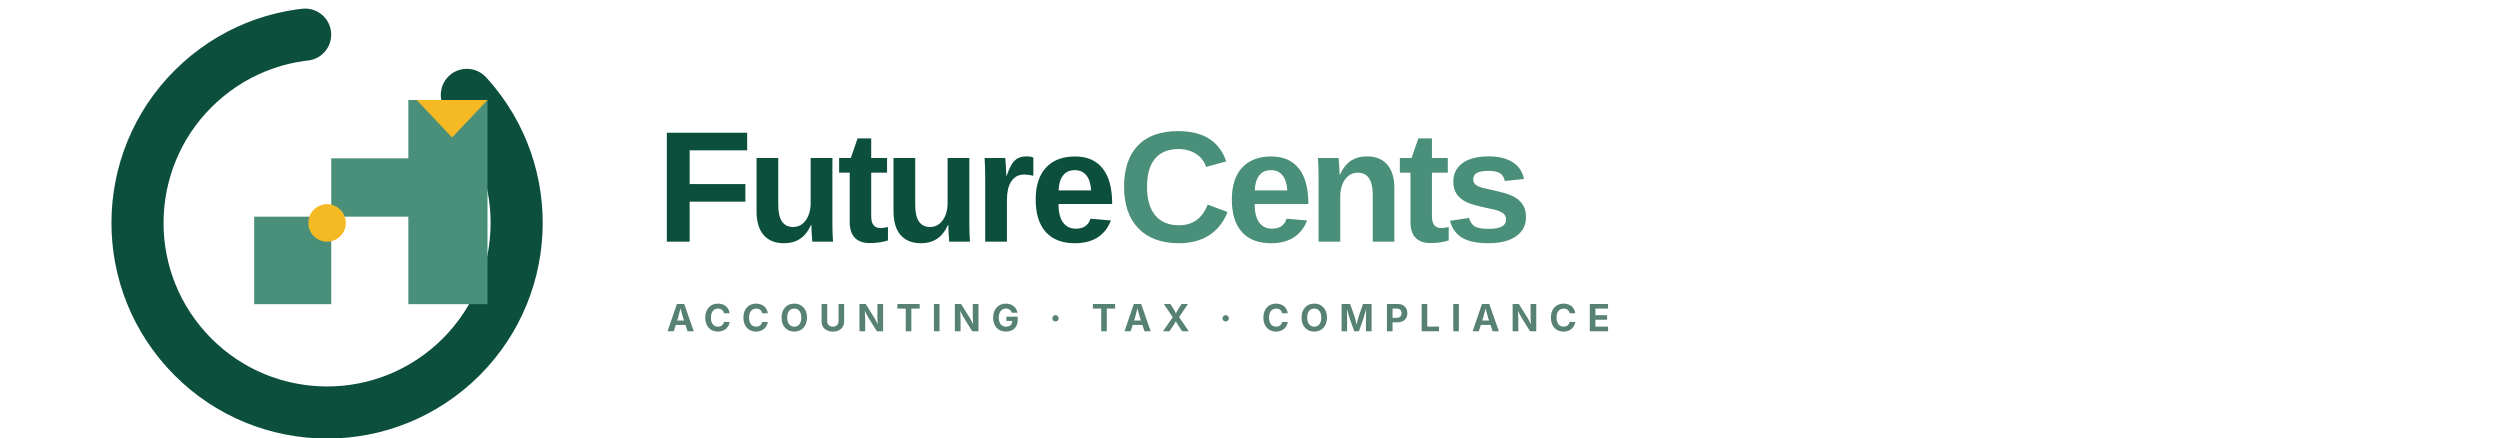
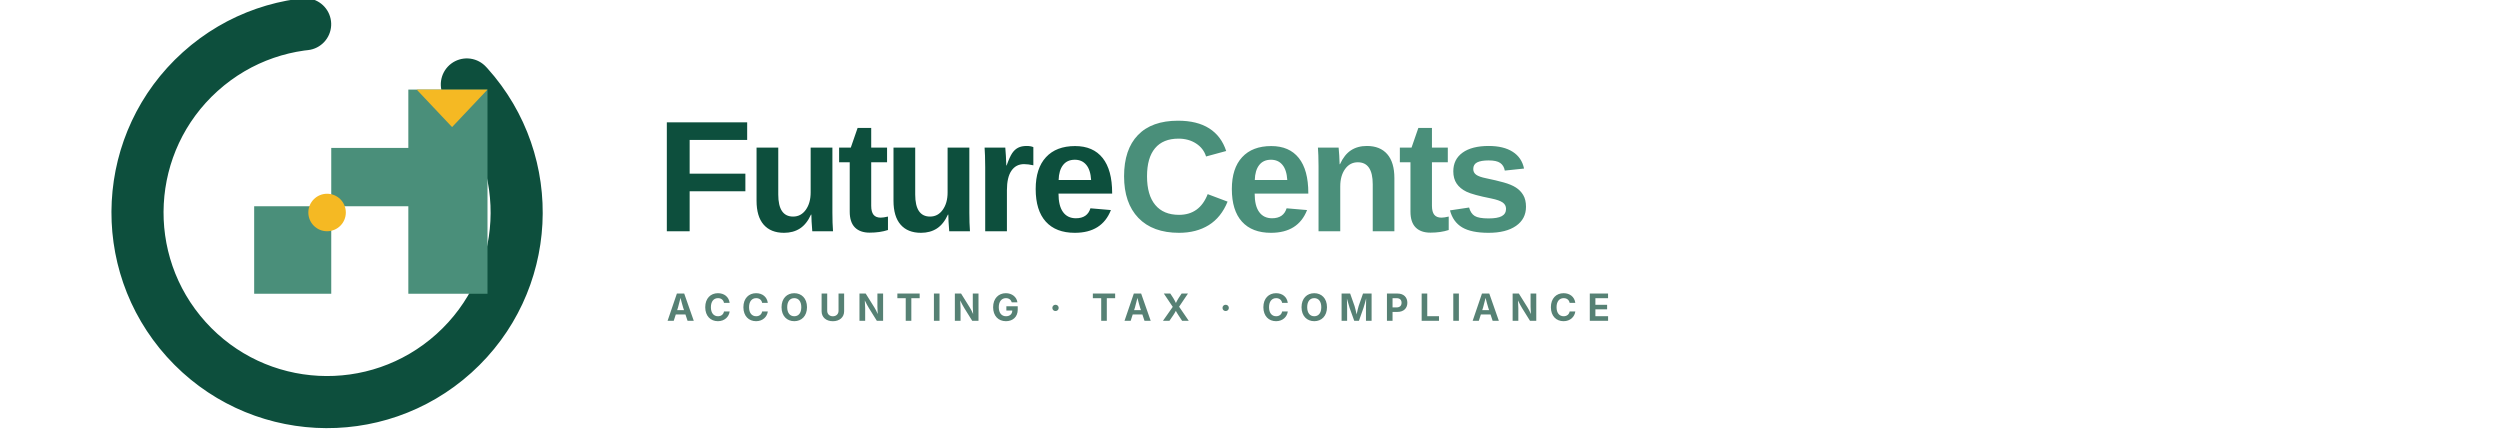
- <svg xmlns="http://www.w3.org/2000/svg" viewBox="0 70 1200 210" role="img" aria-labelledby="title desc">
+ <svg xmlns="http://www.w3.org/2000/svg" viewBox="0 75 1200 210" role="img" aria-labelledby="title desc">
  <rect width="1200" height="370" fill="none" />
  <g transform="translate(45 65)">
    <circle cx="112" cy="112" r="91" fill="none" stroke="#0D4F3D" stroke-width="25" stroke-linecap="round" stroke-dasharray="485 86" transform="rotate(-42 112 112)" />
    <path d="M77 151V109h37v-28h37v-28h38v98h-38v-42h-37v42H77Z" fill="#4A8F7A" />
    <path d="m155 53 34 0-17 18" fill="#F5B923" />
    <circle cx="112" cy="112" r="9" fill="#F5B923" />
  </g>
  <g transform="translate(315 108)">
    <text x="0" y="78" font-family="Plus Jakarta Sans, Arial, sans-serif" font-size="76" font-weight="800" letter-spacing="-3" fill="#0D4F3D">Future<tspan fill="#4A8F7A">Cents</tspan>
    </text>
    <text x="5" y="121" font-family="Inter, Arial, sans-serif" font-size="18" font-weight="700" letter-spacing="5" fill="#568174">ACCOUNTING · TAX · COMPLIANCE</text>
  </g>
</svg>
